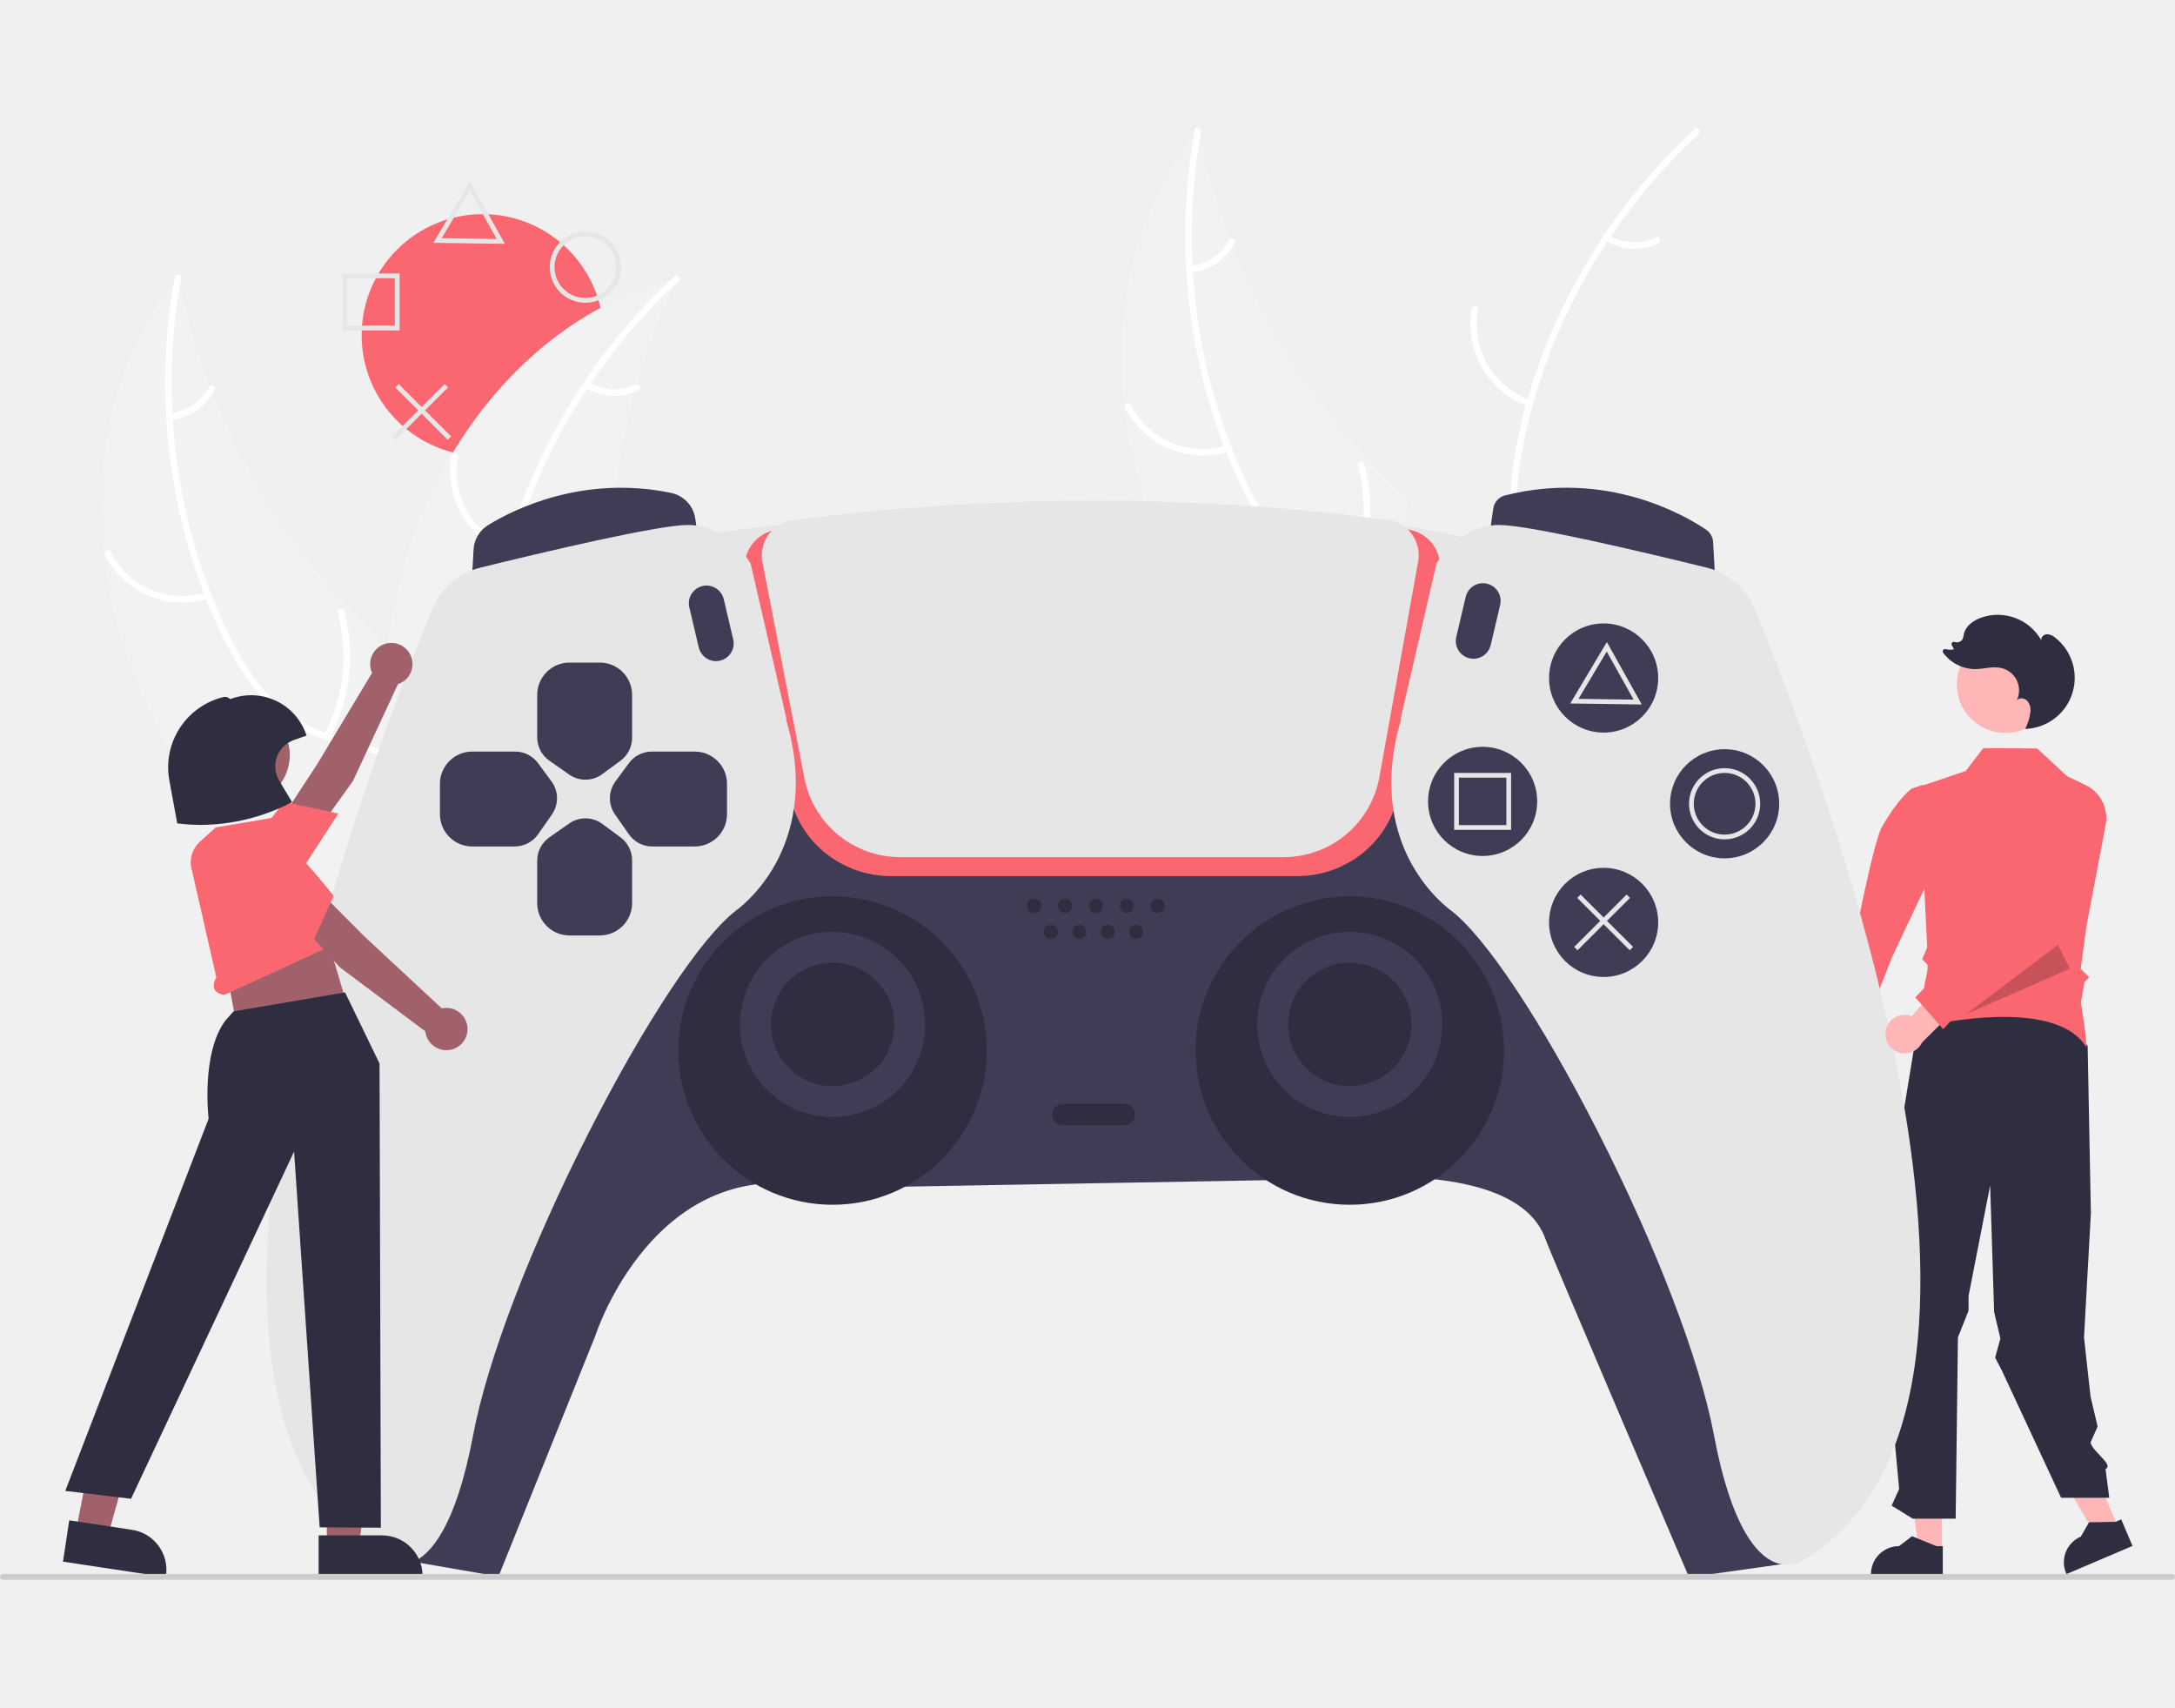
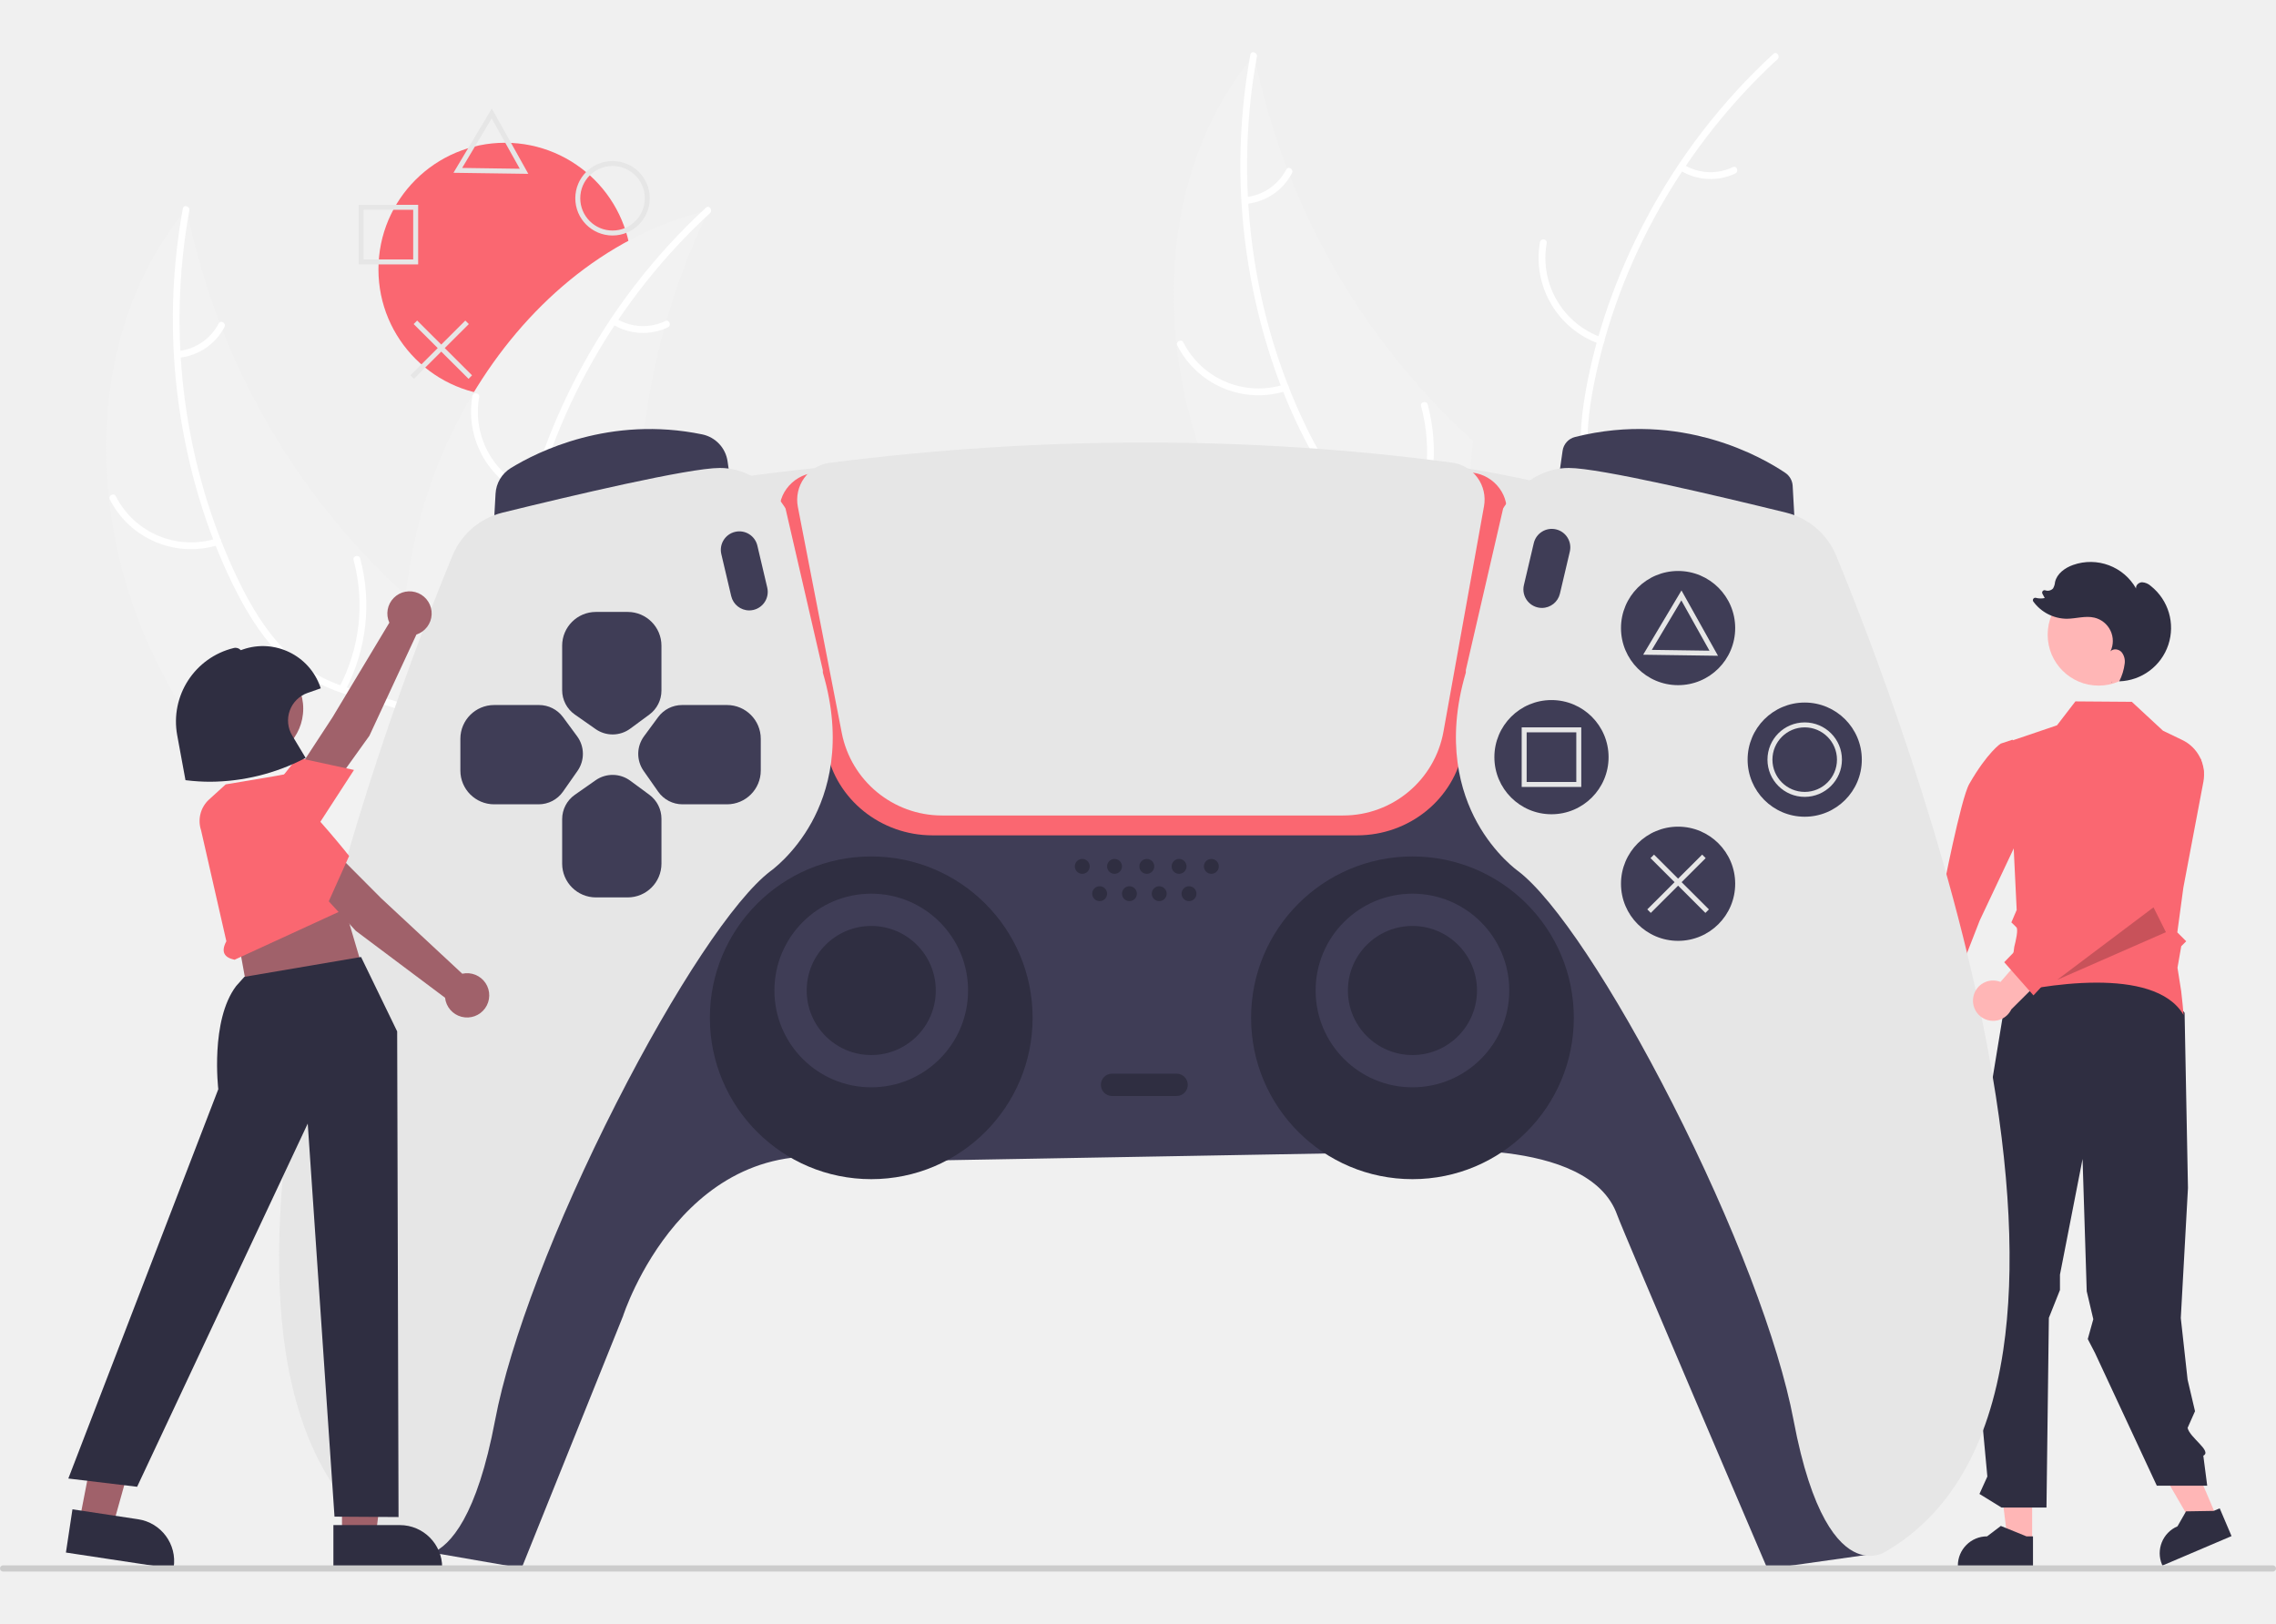
- <svg xmlns="http://www.w3.org/2000/svg" data-name="Layer 1" width="700.775" height="550.055" viewBox="0 0 916.775 612.055">
+ <svg xmlns="http://www.w3.org/2000/svg" data-name="Layer 1" width="700.775" height="500" viewBox="0 0 916.775 612.055">
  <polygon points="893.363 591.2 884.309 595.057 865.118 561.972 878.481 556.278 893.363 591.2" fill="#ffb6b6" />
  <polygon points="818.545 599.767 808.704 599.766 804.022 561.806 818.547 561.806 818.545 599.767" fill="#ffb6b6" />
  <path d="M960.504,754.006,930.24,754.005v-.383a11.78,11.78,0,0,1,11.78-11.779h.001l5.528-4.194,10.314,4.195,2.642 0Z" transform="translate(-141.6125 -143.9725)" fill="#2f2e41" />
  <path d="M1040.481,741.744l-27.841,11.865-.15-.352a11.78,11.78,0,0,1,6.218-15.455l.001-0,3.441-6.026,11.133-.185,2.43-1.036Z" transform="translate(-141.6125 -143.9725)" fill="#2f2e41" />
  <path d="M950.504,519.075l-14.957,91.075,4.071,13.572-5.341,9.612,7.844,84.415-3.184,7.01,8.896,5.487h18.102l.961-76.421,4.472-11.22V636.42l9.103-46.6,1.676,53.304,2.648,11.238-2.224,8.001,2.906,5.606,24.906,53.48h20.299l-1.57-12.094h0c3.637-1.841-5.46-7.223-6.334-11.204l2.989-6.725-2.989-12.703-2.741-24.822,2.89-52.395-1.36-70.556c-6.815-9.137-14.376-16.184-23.746-18.158Z" transform="translate(-141.6125 -143.9725)" fill="#2f2e41" />
  <circle id="e3f68381-4551-4dde-a951-c654c55667ae" data-name="ab6171fa-7d69-4734-b81c-8dff60f9761b" cx="845.316" cy="234.649" r="20.513" fill="#ffb6b6" />
  <path d="M902.352,540.594a8.072,8.072,0,0,1,7.543-9.814l8.263-27.471,9.553,11.444-9.312,24.332a8.116,8.116,0,0,1-16.048,1.509Z" transform="translate(-141.6125 -143.9725)" fill="#ffb6b6" />
  <path id="eb9b57ee-86ab-410d-b03f-f9f5ae1c3330-97" data-name="f348f81f-b961-4ae4-bc6b-758f6acfb12a" d="M955.956,427.68l-3.703-6.766-4.772,1.593s-5.268,3.399-12.645,16.233c-3.412,5.936-10.787,43.997-10.787,43.997L906.81,528.384l17.575,2.971,14.664-37.618,17-36Z" transform="translate(-141.6125 -143.9725)" fill="#fa6771" />
  <path d="M986.168,518.788c14.443,0,29.016,2.844,34.984,13.01-.156-2.21-.547-6.043-.953-9.56l-1.493-9.449,1.513-8.664,2-2-3.582-3.582,2.443-18.084,8.065-42.603A15.471,15.471,0,0,0,1020.62,421.034l-7.749-3.726-12.561-11.651-22.722-.17-7.413,9.637-19.514,6.628,3.275,67.761-2.147,5.01c.481.442,1.497,1.386,2.046,1.995.778.86-.213,5.291-.873,7.854l-.907,6.831,2.855,2.04-3.711,4.384-.742,5.565C954.144,522.32,970.076,518.788,986.168,518.788Z" transform="translate(-141.6125 -143.9725)" fill="#fa6771" />
  <path d="M992.176,398.13q.131-.289.262-.581c-.034.001-.067.006-.1.007Z" transform="translate(-141.6125 -143.9725)" fill="#2f2e41" />
  <path d="M1008.012,359.041a5.71,5.71,0,0,0-3.577-1.546c-1.326.043-2.672,1.241-2.397,2.539A21.08,21.08,0,0,0,976.67,350.521c-3.297,1.163-6.53,3.49-7.287,6.903a6.217,6.217,0,0,1-.783,2.548,2.909,2.909,0,0,1-3.096.784l-.033-.01a.969.969,0,0,0-1.171,1.368l.933,1.74a7.475,7.475,0,0,1-3.561-.076.968.968,0,0,0-1.028,1.507,16.879,16.879,0,0,0,13.459,6.918c3.727-.023,7.493-1.307,11.12-.45a9.659,9.659,0,0,1,6.497,13.56c1.114-1.219,3.268-.93,4.408.265a6.046,6.046,0,0,1,1.32,4.626,21.465,21.465,0,0,1-2.204,7.205,21.54,21.54,0,0,0,12.768-38.37Z" transform="translate(-141.6125 -143.9725)" fill="#2f2e41" />
  <circle cx="203.437" cy="87.481" r="51" fill="#fa6771" />
  <path d="M201.709,383.163c-25.59-56.603-24.647-128.351,15.068-176.115A286.207,286.207,0,0,0,319.216,374.734c20.447,16.145,44.87,31.973,50.455,57.42,3.476,15.834-1.451,32.581-9.968,46.373-8.518,13.793-20.39,25.139-32.127,36.32l-1.317,3.826C275.186,483.313,227.299,439.767,201.709,383.163Z" transform="translate(-141.6125 -143.9725)" fill="#f2f2f2" />
  <path d="M217.882,207.738c-9.14,50.048-2.35,103.341,19.866,149.194,4.803,9.913,10.538,19.552,18.216,27.525,7.682,7.977,16.866,12.998,27.432,16.083,9.659,2.82,19.866,4.586,28.672,9.706,9.281,5.396,15.041,14.45,17.285,24.832,2.745,12.703.763,25.636-1.616,38.215-2.641,13.967-5.605,28.432-1.778,42.473.464,1.701-2.203,2.321-2.666.623-6.658-24.428,6.287-48.521,4.478-73.08-.844-11.46-5.147-22.735-14.974-29.375-8.593-5.806-19.116-7.637-28.921-10.408-10.295-2.91-19.541-7.354-27.409-14.726-8.048-7.541-14.172-16.976-19.207-26.723-11.356-21.982-18.842-46.201-22.802-70.586a248.968,248.968,0,0,1,.809-84.56c.316-1.729,2.93-.909,2.616.808Z" transform="translate(-141.6125 -143.9725)" fill="#fff" />
  <path d="M229.741,342.409A36.702,36.702,0,0,1,185.858,324.161c-.796-1.571,1.608-2.882,2.405-1.309a33.986,33.986,0,0,0,40.855,16.891c1.675-.546,2.288,2.124.623,2.666Z" transform="translate(-141.6125 -143.9725)" fill="#fff" />
  <path d="M278.311,399.756a70.741,70.741,0,0,0,5.722-51.235c-.458-1.703,2.209-2.323,2.666-.623a73.581,73.581,0,0,1-6.063,53.303c-.826,1.56-3.147.106-2.325-1.445Z" transform="translate(-141.6125 -143.9725)" fill="#fff" />
  <path d="M213.423,264.354a20.775,20.775,0,0,0,16.281-11.115c.806-1.57,3.126-.114,2.325,1.445a23.28,23.28,0,0,1-17.984,12.336,1.415,1.415,0,0,1-1.644-1.022,1.376,1.376,0,0,1,1.022-1.644Z" transform="translate(-141.6125 -143.9725)" fill="#fff" />
  <path d="M427.099,207.602c-.475.994-.951,1.989-1.415,3.003a273.598,273.598,0,0,0-15.618,41.543c-.332,1.097-.653,2.213-.953,3.317a288.435,288.435,0,0,0-8.762,105.831,280.106,280.106,0,0,0,7.598,41.875c4.961,18.983,11.849,39.171,10.295,58.126a48.054,48.054,0,0,1-.786,5.895l-86.43,52.791c-.257.021-.502.063-.76.085l-3.354,2.266c-.235-.696-.463-1.423-.698-2.119-.138-.403-.256-.818-.394-1.221-.086-.273-.171-.546-.264-.787-.029-.091-.057-.182-.074-.253-.093-.241-.154-.475-.235-.696q-1.933-6.089-3.786-12.227c-.012-.02-.012-.02-.005-.051-9.337-31.202-16.151-63.457-17.852-95.721-.051-.971-.115-1.961-.126-2.955a267.285,267.285,0,0,1,1.507-43.592,236.291,236.291,0,0,1,4.046-23.564,196.492,196.492,0,0,1,22.763-57.063c21.002-35.301,53.061-63.492,92.296-73.73C425.098,208.094,426.084,207.844,427.099,207.602Z" transform="translate(-141.6125 -143.9725)" fill="#f2f2f2" />
  <path d="M427.575,208.818c-37.43,34.458-64.095,81.097-73.964,131.084-2.134,10.807-3.358,21.956-2.027,32.945,1.331,10.994,5.641,20.533,12.22,29.357,6.014,8.067,13.101,15.623,17.049,25.012,4.162,9.896,3.31,20.593-1.149,30.234-5.456,11.796-14.826,20.928-24.298,29.54-10.518,9.562-21.594,19.327-26.992,32.842-.654,1.637-3.157.527-2.504-1.108,9.391-23.513,34.233-34.956,47.575-55.655,6.226-9.659,9.578-21.252,5.73-32.469-3.365-9.809-10.666-17.607-16.826-25.723-6.468-8.522-11.175-17.637-13.018-28.26-1.885-10.867-1.095-22.087.753-32.901,4.168-24.389,12.772-48.233,24.291-70.088a248.968,248.968,0,0,1,51.557-67.03c1.293-1.19,2.887,1.038,1.602,2.22Z" transform="translate(-141.6125 -143.9725)" fill="#fff" />
  <path d="M355.962,323.484A36.702,36.702,0,0,1,331.911,282.494c.31-1.734,3.019-1.333,2.709.403a33.986,33.986,0,0,0,22.451,38.084c1.666.573.548,3.073-1.108,2.504Z" transform="translate(-141.6125 -143.9725)" fill="#fff" />
  <path d="M360.216,398.515A70.741,70.741,0,0,0,395.632,361.052c.66-1.635,3.163-.525,2.504,1.108a73.581,73.581,0,0,1-36.933,38.909c-1.599.748-2.577-1.81-.987-2.554Z" transform="translate(-141.6125 -143.9725)" fill="#fff" />
  <path d="M389.928,251.337a20.775,20.775,0,0,0,19.691.927c1.589-.768,2.565,1.791.987,2.554a23.28,23.28,0,0,1-21.786-.977,1.415,1.415,0,0,1-.698-1.806,1.376,1.376,0,0,1,1.806-.698Z" transform="translate(-141.6125 -143.9725)" fill="#fff" />
  <path d="M631.709,321.163c-25.59-56.603-24.647-128.351,15.068-176.115A286.207,286.207,0,0,0,749.216,312.734c20.447,16.145,44.87,31.973,50.455,57.42,3.476,15.834-1.451,32.581-9.968,46.373-8.518,13.793-20.39,25.139-32.127,36.32l-1.317,3.826C705.186,421.313,657.299,377.767,631.709,321.163Z" transform="translate(-141.6125 -143.9725)" fill="#f2f2f2" />
  <path d="M647.882,145.738c-9.14,50.048-2.35,103.341,19.866,149.194,4.803,9.913,10.538,19.552,18.216,27.525,7.682,7.977,16.866,12.998,27.432,16.083,9.659,2.82,19.866,4.586,28.672,9.706,9.281,5.396,15.041,14.45,17.285,24.832,2.745,12.703.763,25.636-1.616,38.215-2.641,13.967-5.605,28.432-1.778,42.473.464,1.701-2.203,2.321-2.666.623-6.658-24.428,6.287-48.521,4.478-73.08-.844-11.46-5.147-22.735-14.974-29.375-8.593-5.806-19.116-7.637-28.921-10.408-10.295-2.91-19.541-7.354-27.409-14.726-8.048-7.541-14.172-16.976-19.207-26.723-11.356-21.982-18.842-46.201-22.802-70.586a248.968,248.968,0,0,1,.809-84.56c.316-1.729,2.93-.909,2.616.808Z" transform="translate(-141.6125 -143.9725)" fill="#fff" />
  <path d="M659.741,280.409A36.702,36.702,0,0,1,615.858,262.161c-.796-1.571,1.608-2.882,2.405-1.309a33.986,33.986,0,0,0,40.855,16.891c1.675-.546,2.288,2.124.623,2.666Z" transform="translate(-141.6125 -143.9725)" fill="#fff" />
  <path d="M708.311,337.756a70.741,70.741,0,0,0,5.722-51.235c-.458-1.703,2.209-2.323,2.666-.623a73.581,73.581,0,0,1-6.063,53.303c-.826,1.56-3.147.106-2.325-1.445Z" transform="translate(-141.6125 -143.9725)" fill="#fff" />
  <path d="M643.423,202.354a20.775,20.775,0,0,0,16.281-11.115c.806-1.57,3.126-.114,2.325,1.445a23.28,23.28,0,0,1-17.984,12.336,1.415,1.415,0,0,1-1.644-1.022,1.376,1.376,0,0,1,1.022-1.644Z" transform="translate(-141.6125 -143.9725)" fill="#fff" />
  <path d="M857.099,145.602c-.475.994-.951,1.989-1.415,3.003a273.598,273.598,0,0,0-15.618,41.543c-.332,1.097-.653,2.213-.953,3.317a288.435,288.435,0,0,0-8.762,105.831,280.106,280.106,0,0,0,7.598,41.875c4.961,18.983,11.849,39.171,10.295,58.126a48.054,48.054,0,0,1-.786,5.895l-86.43,52.791c-.257.021-.502.063-.76.085l-3.354,2.266c-.235-.696-.463-1.423-.698-2.119-.138-.403-.256-.818-.394-1.221-.086-.273-.171-.546-.264-.787-.029-.091-.057-.182-.074-.253-.093-.241-.154-.475-.235-.696q-1.933-6.089-3.786-12.227c-.012-.02-.012-.02-.005-.051-9.337-31.202-16.151-63.457-17.852-95.721-.051-.971-.115-1.961-.126-2.955a267.285,267.285,0,0,1,1.507-43.592,236.291,236.291,0,0,1,4.046-23.564,196.492,196.492,0,0,1,22.763-57.063c21.002-35.301,53.061-63.492,92.296-73.73C855.098,146.094,856.083,145.844,857.099,145.602Z" transform="translate(-141.6125 -143.9725)" fill="#f0f0f0" />
  <path d="M857.575,146.818c-37.43,34.458-64.095,81.097-73.964,131.084-2.134,10.807-3.358,21.956-2.027,32.945,1.331,10.994,5.641,20.533,12.22,29.357,6.014,8.067,13.101,15.623,17.049,25.012,4.162,9.896,3.31,20.593-1.149,30.234-5.456,11.796-14.826,20.928-24.298,29.54-10.518,9.562-21.594,19.327-26.992,32.842-.654,1.637-3.157.527-2.504-1.108,9.391-23.513,34.233-34.956,47.575-55.655,6.226-9.659,9.578-21.252,5.73-32.469-3.365-9.809-10.666-17.607-16.826-25.723-6.468-8.522-11.175-17.637-13.018-28.26-1.885-10.867-1.095-22.087.753-32.901,4.168-24.389,12.772-48.233,24.291-70.088a248.968,248.968,0,0,1,51.557-67.03c1.293-1.19,2.887,1.038,1.602,2.22Z" transform="translate(-141.6125 -143.9725)" fill="#fff" />
  <path d="M785.962,261.484A36.702,36.702,0,0,1,761.911,220.494c.31-1.734,3.019-1.333,2.709.403a33.986,33.986,0,0,0,22.451,38.084c1.666.573.548,3.073-1.108,2.504Z" transform="translate(-141.6125 -143.9725)" fill="#fff" />
  <path d="M790.216,336.515A70.741,70.741,0,0,0,825.632,299.052c.66-1.635,3.163-.525,2.504,1.108a73.581,73.581,0,0,1-36.933,38.909c-1.599.748-2.577-1.81-.987-2.554Z" transform="translate(-141.6125 -143.9725)" fill="#fff" />
  <path d="M819.928,189.337a20.775,20.775,0,0,0,19.691.927c1.589-.768,2.565,1.791.987,2.554a23.28,23.28,0,0,1-21.786-.977,1.415,1.415,0,0,1-.698-1.806,1.376,1.376,0,0,1,1.806-.698Z" transform="translate(-141.6125 -143.9725)" fill="#fff" />
  <path d="M305.549,740.954l9.447,7.316,36.729,6.373L392.549,653.162s25-78.209,95-62.209l225-4s69.083-7.08,80.5,25.5c2.162,6.171,60.5,142.5,60.5,142.5l40.902-5.773-4.902-116.227-97.146-225.5-168.854-10.543-174,12.043Z" transform="translate(-141.6125 -143.9725)" fill="#3f3d56" />
  <circle cx="350.937" cy="388.981" r="65" fill="#2f2e41" />
  <circle cx="568.937" cy="388.981" r="65" fill="#2f2e41" />
  <path d="M416.549,319.954l26.763-5.248s201.504-28.752,328.87,5.248l-9.634,27-337-2Z" transform="translate(-141.6125 -143.9725)" fill="#e6e6e6" />
  <path d="M688.238,459.454H517.229c-20.764,0-38.709-14.377-42.67-34.187l-18.715-93.604a14.991,14.991,0,0,1,2.59-11.824,15.938,15.938,0,0,1,10.949-6.432c90.192-11.195,179.502-11.214,265.45-.058a15.699,15.699,0,0,1,10.79,6.352,15.013,15.013,0,0,1,2.671,11.672l-17.276,93.317C727.29,444.833,709.298,459.454,688.238,459.454Z" transform="translate(-141.6125 -143.9725)" fill="#fa6771" />
  <path d="M340.479,335.193l.745-13.395a12.935,12.935,0,0,1,6.149-10.306c10.797-6.624,39.923-21.208,77.092-13.563a12.977,12.977,0,0,1,10.212,10.846l.995,6.97Z" transform="translate(-141.6125 -143.9725)" fill="#3f3d56" />
  <path d="M864.62,335.193l-95.193-19.448,1.599-11.197A6.692,6.692,0,0,1,776.036,298.978c42.865-10.757,75.676,8.346,84.711,14.458a6.761,6.761,0,0,1,2.952,5.197Z" transform="translate(-141.6125 -143.9725)" fill="#3f3d56" />
  <path d="M310.254,749.689a11.995,11.995,0,0,1-6.492-1.826c-25.489-14.884-41.379-42.159-47.194-81.046-4.803-32.121-2.797-72.438,5.961-119.833C278.058,462.957,310.605,378.968,323.877,346.758a29.376,29.376,0,0,1,20.071-17.284c27.362-6.73,75.127-18.02,87.601-18.02,17.095,0,26.344,16.092,26.436,16.255l.051.133,15.013,65.101v.939c8.282,28.022,2.128,48.265-4.497,60.313-7.191,13.077-16.496,19.606-16.588,19.67-14.611,11.123-38.415,46.956-62.105,93.503-24.619,48.372-42.869,96.102-48.818,127.679-7.282,38.649-17.956,50.481-25.628,53.601A13.602,13.602,0,0,1,310.254,749.689Z" transform="translate(-141.6125 -143.9725)" fill="#e6e6e6" />
  <path d="M682.601,451.454H521.021a41.168,41.168,0,0,1-40.345-33.262l-17.683-91.036a15.02,15.02,0,0,1,12.814-17.769c85.224-10.888,169.614-10.907,250.825-.057a15.006,15.006,0,0,1,12.741,17.543L723.051,417.63A41.065,41.065,0,0,1,682.601,451.454Z" transform="translate(-141.6125 -143.9725)" fill="#e6e6e6" />
  <path d="M894.848,749.69a13.609,13.609,0,0,1-5.162-1.043c-7.672-3.119-18.347-14.951-25.628-53.601-5.949-31.577-24.199-79.307-48.818-127.679-23.69-46.547-47.495-82.38-62.124-93.516-.075-.051-9.379-6.58-16.57-19.657-6.625-12.048-12.779-32.291-4.497-60.313l.013-1.052L747.078,327.771l.035-.062c.092-.163,9.341-16.255,26.436-16.255,12.474,0,60.239,11.29,87.601,18.02a29.38,29.38,0,0,1,20.071,17.284h0c13.272,32.21,45.819,116.199,61.348,200.226,8.759,47.395,10.765,87.712,5.961,119.833-5.815,38.887-21.706,66.162-47.229,81.068A11.948,11.948,0,0,1,894.848,749.69Z" transform="translate(-141.6125 -143.9725)" fill="#e6e6e6" />
  <circle cx="350.937" cy="377.981" r="39" fill="#3f3d56" />
  <circle cx="350.937" cy="377.981" r="26" fill="#2f2e41" />
  <circle cx="568.937" cy="377.981" r="39" fill="#3f3d56" />
  <circle cx="568.937" cy="377.981" r="26" fill="#2f2e41" />
  <circle cx="435.937" cy="327.981" r="3" fill="#2f2e41" />
  <circle cx="448.937" cy="327.981" r="3" fill="#2f2e41" />
  <circle cx="442.937" cy="338.981" r="3" fill="#2f2e41" />
  <circle cx="454.937" cy="338.981" r="3" fill="#2f2e41" />
  <circle cx="466.937" cy="338.981" r="3" fill="#2f2e41" />
  <circle cx="478.937" cy="338.981" r="3" fill="#2f2e41" />
  <circle cx="461.937" cy="327.981" r="3" fill="#2f2e41" />
  <circle cx="474.937" cy="327.981" r="3" fill="#2f2e41" />
  <circle cx="487.937" cy="327.981" r="3" fill="#2f2e41" />
  <path d="M615.549,564.454h-26a4.5,4.5,0,1,1,0-9h26a4.5,4.5,0,0,1,0,9Z" transform="translate(-141.6125 -143.9725)" fill="#2f2e41" />
  <path d="M443.393,368.84a7.464,7.464,0,0,1-7.244-5.75l-3.987-16.928a7.457,7.457,0,0,1,14.517-3.419l3.987,16.928a7.467,7.467,0,0,1-7.272,9.169Z" transform="translate(-141.6125 -143.9725)" fill="#3f3d56" />
  <path d="M762.705,367.84a7.467,7.467,0,0,1-7.272-9.169l3.987-16.928a7.457,7.457,0,0,1,14.517,3.419l-3.987,16.928a7.464,7.464,0,0,1-7.244,5.75Z" transform="translate(-141.6125 -143.9725)" fill="#3f3d56" />
  <path d="M388.378,418.807a11.942,11.942,0,0,1-6.858-2.164l-8.37-5.859a11.968,11.968,0,0,1-5.101-9.797V383.044a13.606,13.606,0,0,1,13.59-13.59h12.819a13.606,13.606,0,0,1,13.59,13.59v18.12a12.002,12.002,0,0,1-4.865,9.627l-7.712,5.683A11.942,11.942,0,0,1,388.378,418.807Z" transform="translate(-141.6125 -143.9725)" fill="#3f3d56" />
  <path d="M394.459,484.454H381.64a13.606,13.606,0,0,1-13.59-13.59V452.92a11.968,11.968,0,0,1,5.101-9.797l8.37-5.859a11.95,11.95,0,0,1,13.952.17l7.712,5.683a12.002,12.002,0,0,1,4.865,9.627V470.863A13.606,13.606,0,0,1,394.459,484.454Z" transform="translate(-141.6125 -143.9725)" fill="#3f3d56" />
  <path d="M434.459,446.954H416.516a11.968,11.968,0,0,1-9.797-5.101l-5.859-8.37a11.949,11.949,0,0,1,.17-13.952l5.683-7.712a12.002,12.002,0,0,1,9.627-4.865h18.12a13.606,13.606,0,0,1,13.59,13.59V433.363A13.606,13.606,0,0,1,434.459,446.954Z" transform="translate(-141.6125 -143.9725)" fill="#3f3d56" />
  <path d="M358.583,446.954H340.64a13.606,13.606,0,0,1-13.59-13.59V420.544a13.606,13.606,0,0,1,13.59-13.59h18.12a12.002,12.002,0,0,1,9.627,4.865l5.683,7.712a11.949,11.949,0,0,1,.17,13.952l-5.859,8.37A11.968,11.968,0,0,1,358.583,446.954Z" transform="translate(-141.6125 -143.9725)" fill="#3f3d56" />
  <circle cx="675.937" cy="231.981" r="23" fill="#3f3d56" />
  <circle cx="726.937" cy="284.981" r="23" fill="#3f3d56" />
  <circle cx="675.937" cy="334.981" r="23" fill="#3f3d56" />
  <circle cx="624.937" cy="283.981" r="23" fill="#3f3d56" />
  <path d="M868.549,443.954a15,15,0,1,1,15-15A15.017,15.017,0,0,1,868.549,443.954Zm0-28a13,13,0,1,0,13,13A13.014,13.014,0,0,0,868.549,415.954Z" transform="translate(-141.6125 -143.9725)" fill="#e6e6e6" />
  <path d="M833.621,387.113l-30.145-.426,15.442-25.893Zm-26.652-2.377,23.217.329-11.324-20.27Z" transform="translate(-141.6125 -143.9725)" fill="#e6e6e6" />
  <path d="M778.549,439.954h-24v-24h24Zm-22-2h20v-20h-20Z" transform="translate(-141.6125 -143.9725)" fill="#e6e6e6" />
  <polygon points="688.348 345.307 677.353 334.333 687.049 324.655 685.635 323.239 675.937 332.919 666.238 323.239 664.825 324.655 674.521 334.333 663.526 345.307 664.939 346.723 675.937 335.746 686.935 346.723 688.348 345.307" fill="#e6e6e6" />
  <path d="M388.344,217.812a15,15,0,1,1,15-15A15.017,15.017,0,0,1,388.344,217.812Zm0-28a13,13,0,1,0,13,13A13.014,13.014,0,0,0,388.344,189.812Z" transform="translate(-141.6125 -143.9725)" fill="#e6e6e6" />
  <path d="M354.417,192.972l-30.145-.426,15.442-25.893Zm-26.652-2.377,23.217.329-11.324-20.27Z" transform="translate(-141.6125 -143.9725)" fill="#e6e6e6" />
  <path d="M310.049,229.454h-24v-24h24Zm-22-2h20v-20h-20Z" transform="translate(-141.6125 -143.9725)" fill="#e6e6e6" />
  <polygon points="190.143 130.165 179.148 119.191 188.844 109.514 187.431 108.098 177.732 117.778 168.033 108.098 166.62 109.514 176.316 119.191 165.321 130.165 166.734 131.581 177.732 120.604 188.73 131.581 190.143 130.165" fill="#e6e6e6" />
  <polygon points="867.437 344.481 828.622 373.694 872.437 354.481 867.437 344.481" opacity="0.2" />
  <polygon points="149.437 380.481 100.437 382.481 94.437 349.481 136.437 336.481 149.437 380.481" fill="#a0616a" />
  <path d="M273.034,443.577l-10.929-11.128,13.401-20.49,22.936-38.179a8.926,8.926,0,1,1,10.904,4.78l-18.932,40.759Z" transform="translate(-141.6125 -143.9725)" fill="#a0616a" />
  <path d="M260.927,468.982a12.317,12.317,0,0,1-12.152,5.502,11.515,11.515,0,0,1-9.675-8.11,10.979,10.979,0,0,1,1.21-9.166c7.311-12.325,20.796-28.602,20.931-28.765l.215-.259,22.743,4.927Z" transform="translate(-141.6125 -143.9725)" fill="#fa6771" />
  <polygon points="137.758 597.772 151.347 597.771 157.811 545.356 137.755 545.357 137.758 597.772" fill="#a0616a" />
  <path d="M275.904,737.308l26.762-.001h.001a17.056,17.056,0,0,1,17.055,17.055v.554l-43.817.002Z" transform="translate(-141.6125 -143.9725)" fill="#2f2e41" />
  <polygon points="31.948 591.89 45.384 593.92 59.612 543.061 41.998 540.063 31.948 591.89" fill="#a0616a" />
  <path d="M170.796,730.957l26.461,4.0.001 0a17.056,17.056,0,0,1,14.314,19.412l-.083.548-43.325-6.549Z" transform="translate(-141.6125 -143.9725)" fill="#2f2e41" />
  <path d="M240.049,516.454l47-8L301.592,538.43l.554,195.637-25.795-.161-10.783-158.344L196.845,721.874l-27.711-3.325L229.544,561.707s-3.325-27.711,7.205-41.566Z" transform="translate(-141.6125 -143.9725)" fill="#2f2e41" />
  <path d="M222.601,457.395a11.744,11.744,0,0,1,3.239-12.395l6.68-6.071,18.831-3.173,11.774-2.14,18.925,54.838-45.963,21.117c-4.034-.871-5.645-3.077-3.298-7.465Z" transform="translate(-141.6125 -143.9725)" fill="#fa6771" />
  <path d="M264.784,475.898l13.148-8.391,17.275,17.349L327.816,515.194a8.926,8.926,0,1,1-6.933,9.679l-35.962-26.953Z" transform="translate(-141.6125 -143.9725)" fill="#a0616a" />
  <path d="M242.432,458.797a12.315,12.315,0,0,1-2.869-13.026,11.521,11.521,0,0,1,9.936-7.788,10.979,10.979,0,0,1,8.718,3.08c10.546,9.702,23.682,26.263,23.813,26.428l.209.264-9.525,21.232Z" transform="translate(-141.6125 -143.9725)" fill="#fa6771" />
  <circle cx="101.474" cy="264.44" r="20.671" fill="#a0616a" />
  <path d="M226.351,437.861a79.196,79.196,0,0,1-9.59-.585l-.436-.053L212.995,419.147a30.496,30.496,0,0,1,22.79-35.161,2.834,2.834,0,0,1,2.822.874l.794-.277a24.518,24.518,0,0,1,31.224,15.079l.197.565-5.299,1.848a11.766,11.766,0,0,0-6.212,17.168l5.418,9.02-.577.289A83.749,83.749,0,0,1,226.351,437.861Z" transform="translate(-141.6125 -143.9725)" fill="#2f2e41" />
  <path d="M936.509,524.362a8.072,8.072,0,0,1,10.904-5.858l18.8-21.667,4.021,14.354-18.469,18.375a8.116,8.116,0,0,1-15.256-5.204Z" transform="translate(-141.6125 -143.9725)" fill="#ffb6b6" />
  <path id="fb39b7b9-f69c-40b6-9f40-8573a72b247d-98" data-name="f348f81f-b961-4ae4-bc6b-758f6acfb12a" d="M1020.4,429.103l7.702-.416,1.16,4.896s-.114,6.269-7.137,19.299-61.434,71.045-61.434,71.045l-11.784-13.373,29.126-30L995.672,449.109Z" transform="translate(-141.6125 -143.9725)" fill="#fa6771" />
  <path id="b116d6b4-a736-490c-92f3-c8fac06531ff-99" data-name="Path 2960" d="M142.86,756.028h914.281a1.247,1.247,0,0,0,0-2.494h-914.281a1.247,1.247,0,1,0,0,2.494Z" transform="translate(-141.6125 -143.9725)" fill="#ccc" />
</svg>
